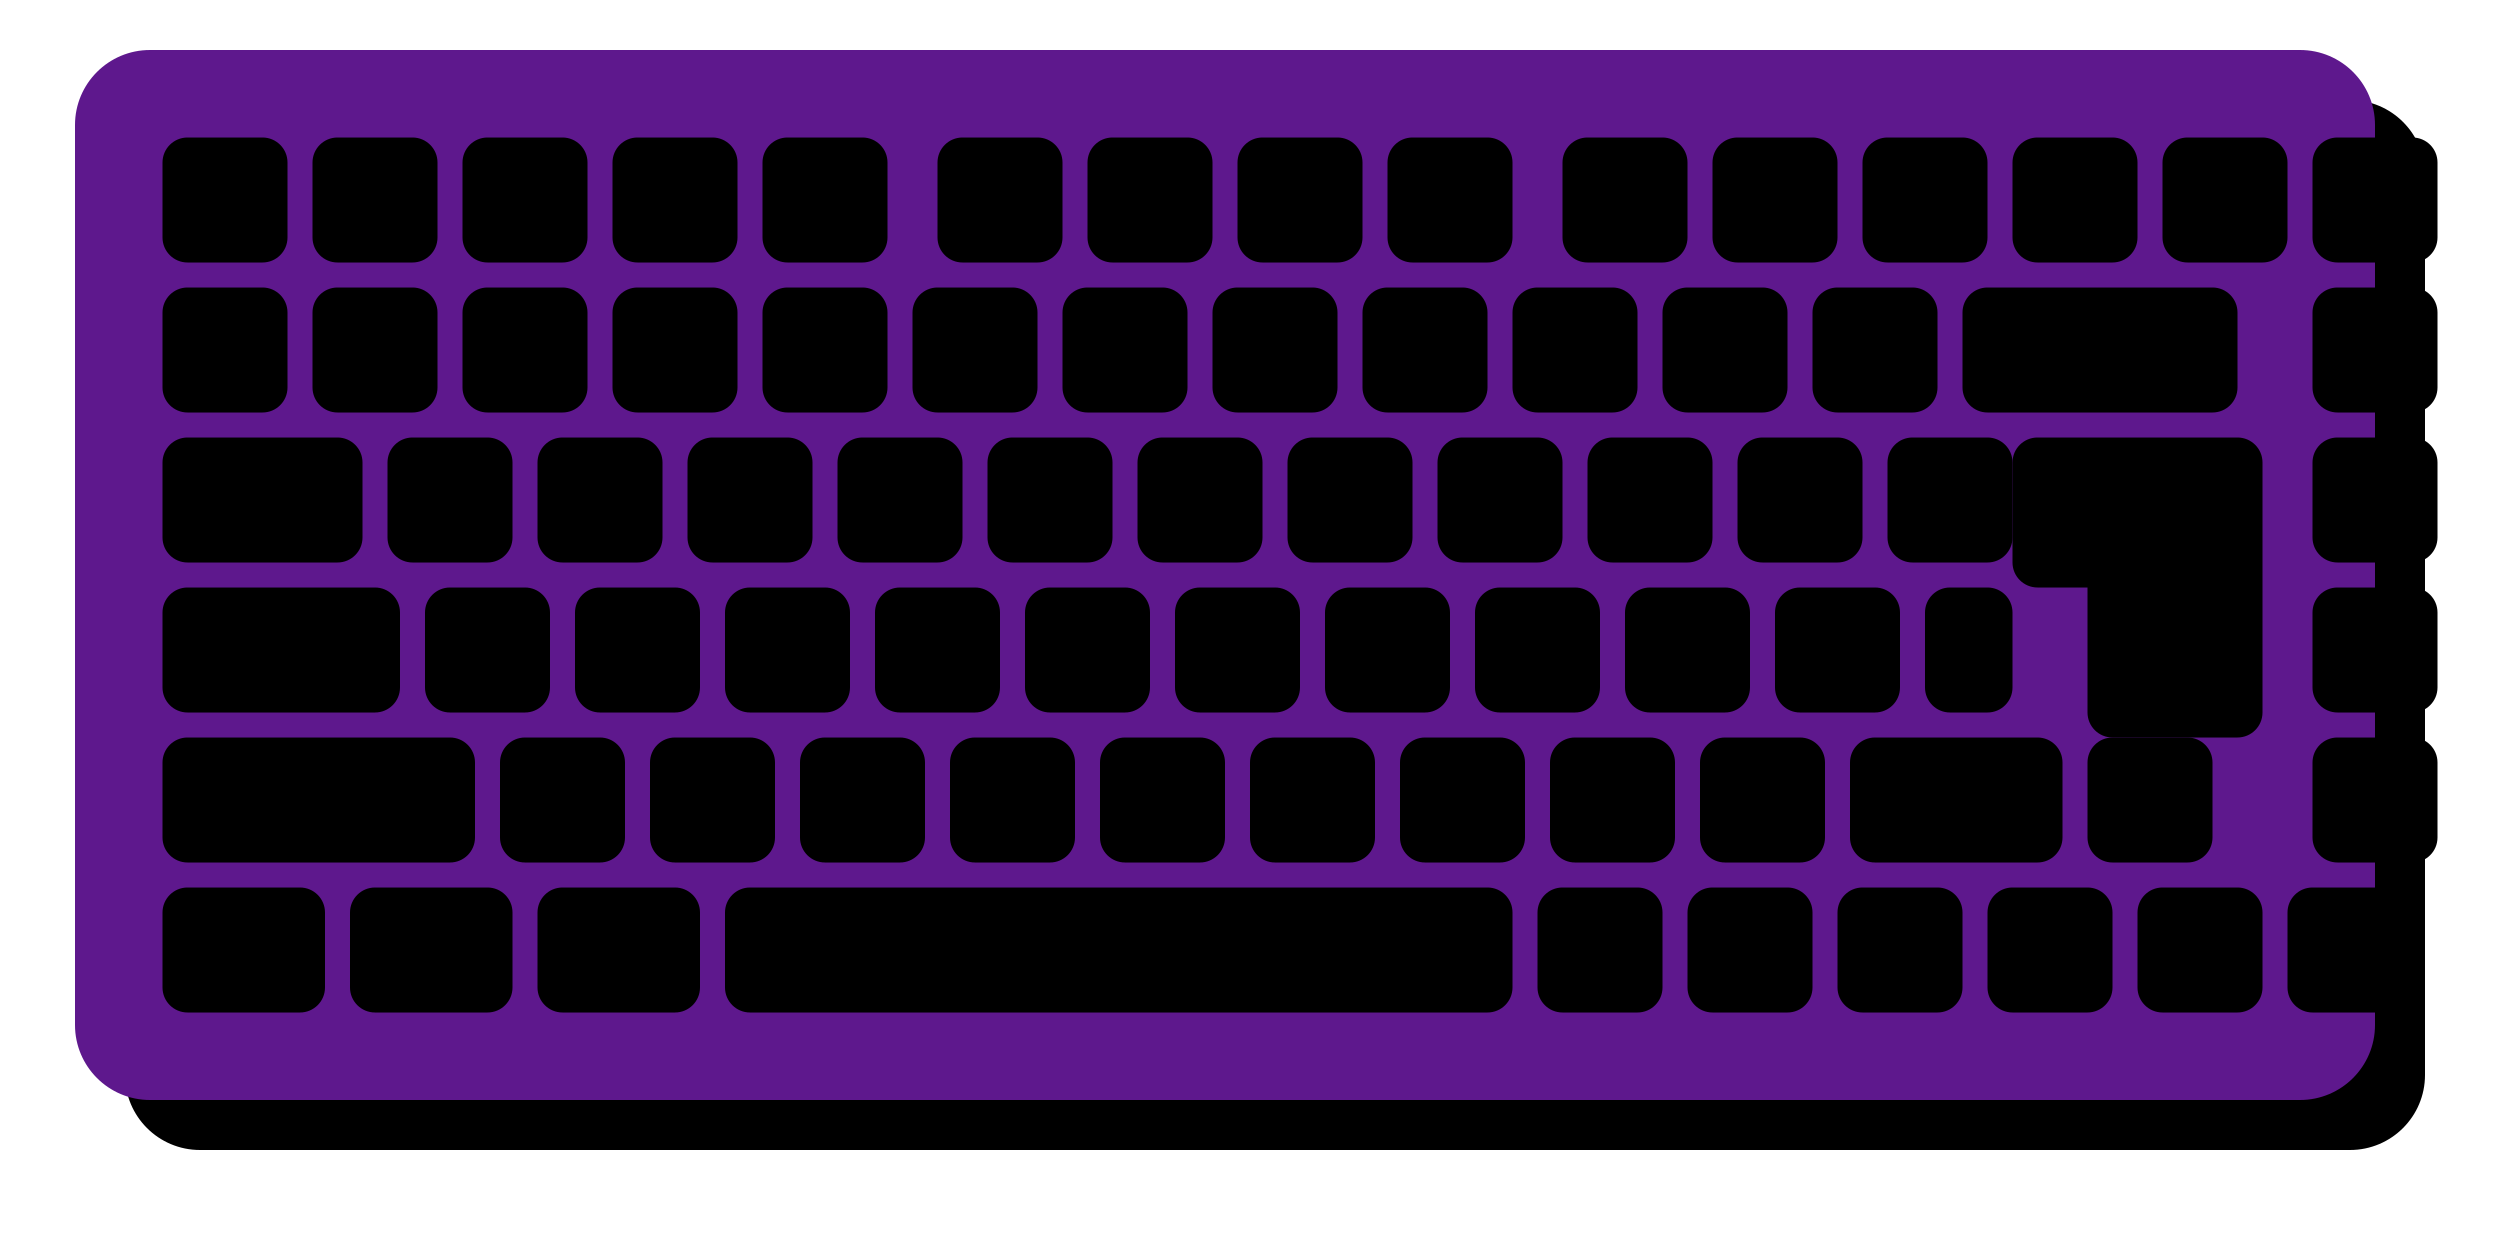
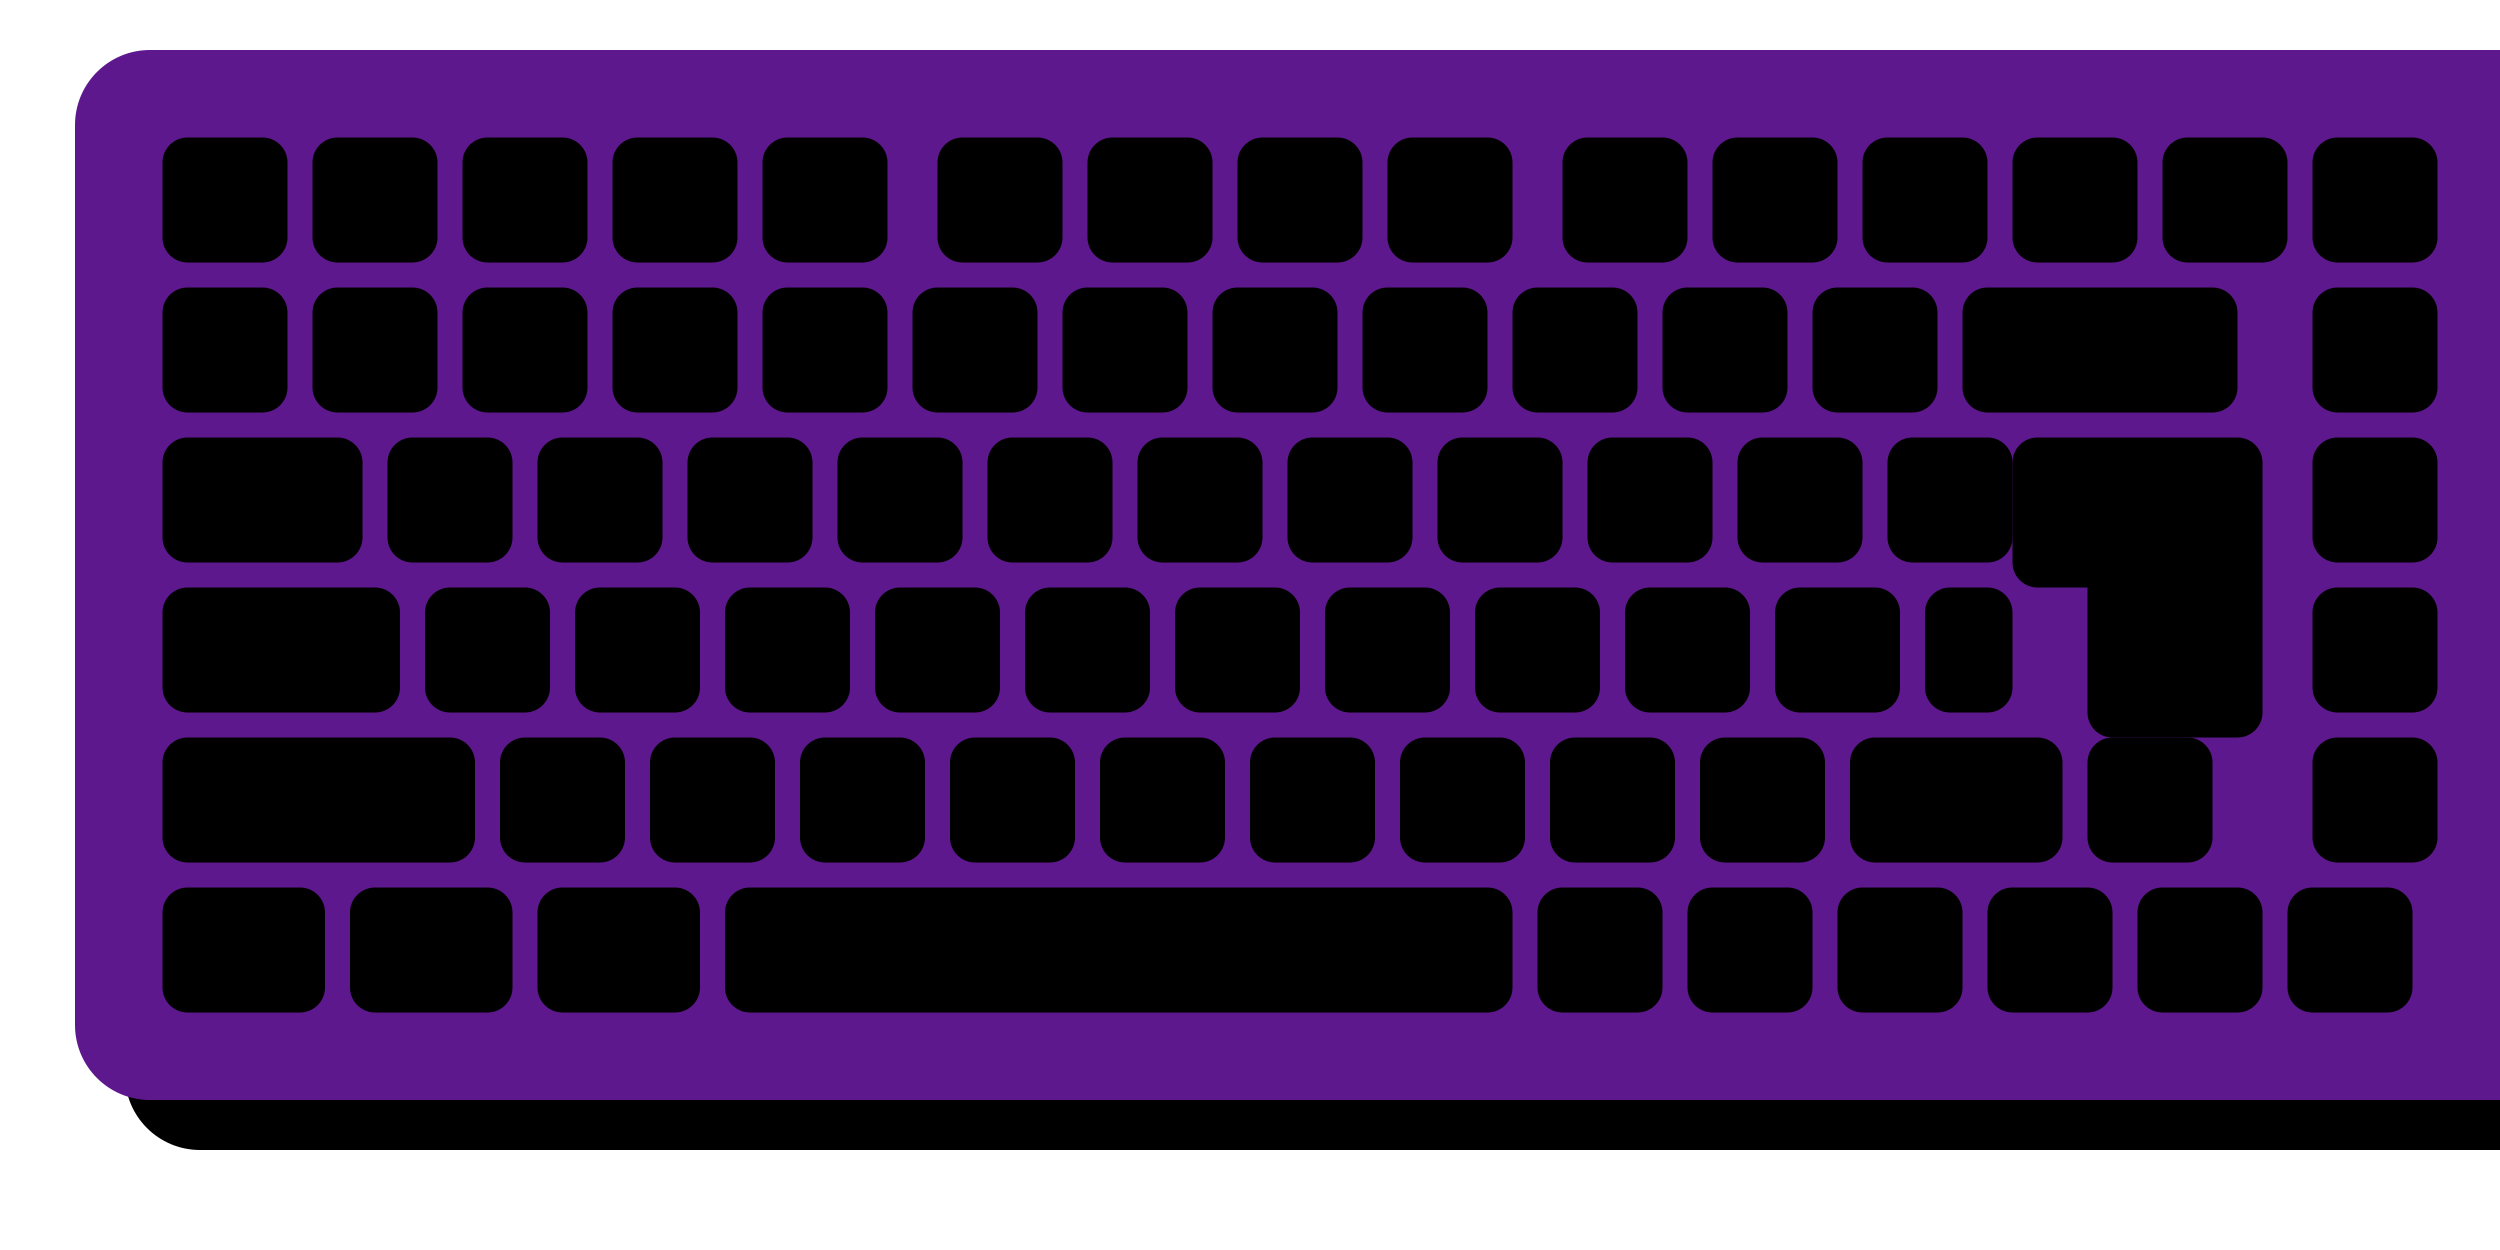
<svg xmlns="http://www.w3.org/2000/svg" width="1000px" height="500px" viewBox="0 0 1000 500">
  <defs>
    <style>
         
            .chassis-color { fill: #5E188D; } /* Color morado sólido de la imagen */
            .shadow-color { fill: #000000; }
            .key-style { fill: #000000; rx: 10px; ry: 10px; } /* Teclas negras redondeadas */
        </style>
  </defs>
-   <rect class="shadow-color" x="50" y="40" width="920" height="420" rx="30" ry="30" />
-   <rect class="chassis-color" x="30" y="20" width="920" height="420" rx="30" ry="30" />
+   <rect class="shadow-color" x="50" y="40" width="1000" height="420" rx="30" ry="30" />
+   <rect class="chassis-color" x="30" y="20" width="1000" height="420" rx="30" ry="30" />
  <g transform="translate(65, 55)">
    <g>
      <rect class="key-style" x="0" y="0" width="50" height="50" />
      <rect class="key-style" x="60" y="0" width="50" height="50" />
      <rect class="key-style" x="120" y="0" width="50" height="50" />
      <rect class="key-style" x="180" y="0" width="50" height="50" />
      <rect class="key-style" x="240" y="0" width="50" height="50" />
      <rect class="key-style" x="310" y="0" width="50" height="50" />
      <rect class="key-style" x="370" y="0" width="50" height="50" />
      <rect class="key-style" x="430" y="0" width="50" height="50" />
      <rect class="key-style" x="490" y="0" width="50" height="50" />
      <rect class="key-style" x="560" y="0" width="50" height="50" />
      <rect class="key-style" x="620" y="0" width="50" height="50" />
      <rect class="key-style" x="680" y="0" width="50" height="50" />
      <rect class="key-style" x="740" y="0" width="50" height="50" />
      <rect class="key-style" x="800" y="0" width="50" height="50" />
      <rect class="key-style" x="860" y="0" width="50" height="50" />
    </g>
    <g transform="translate(0, 60)">
      <rect class="key-style" x="0" y="0" width="50" height="50" />
      <rect class="key-style" x="60" y="0" width="50" height="50" />
      <rect class="key-style" x="120" y="0" width="50" height="50" />
      <rect class="key-style" x="180" y="0" width="50" height="50" />
      <rect class="key-style" x="240" y="0" width="50" height="50" />
      <rect class="key-style" x="300" y="0" width="50" height="50" />
      <rect class="key-style" x="360" y="0" width="50" height="50" />
      <rect class="key-style" x="420" y="0" width="50" height="50" />
      <rect class="key-style" x="480" y="0" width="50" height="50" />
      <rect class="key-style" x="540" y="0" width="50" height="50" />
      <rect class="key-style" x="600" y="0" width="50" height="50" />
      <rect class="key-style" x="660" y="0" width="50" height="50" />
      <rect class="key-style" x="720" y="0" width="110" height="50" />
      <rect class="key-style" x="860" y="0" width="50" height="50" />
    </g>
    <g transform="translate(0, 120)">
      <rect class="key-style" x="0" y="0" width="80" height="50" />
      <rect class="key-style" x="90" y="0" width="50" height="50" />
      <rect class="key-style" x="150" y="0" width="50" height="50" />
      <rect class="key-style" x="210" y="0" width="50" height="50" />
      <rect class="key-style" x="270" y="0" width="50" height="50" />
      <rect class="key-style" x="330" y="0" width="50" height="50" />
      <rect class="key-style" x="390" y="0" width="50" height="50" />
      <rect class="key-style" x="450" y="0" width="50" height="50" />
      <rect class="key-style" x="510" y="0" width="50" height="50" />
      <rect class="key-style" x="570" y="0" width="50" height="50" />
      <rect class="key-style" x="630" y="0" width="50" height="50" />
      <rect class="key-style" x="690" y="0" width="50" height="50" />
      <path class="key-style" d="M750,0 h80 a10,10 0 0 1 10,10 v100 a10,10 0 0 1 -10,10 h-50 a10,10 0 0 1 -10,-10 v-50 h-20 a10,10 0 0 1 -10,-10 v-40 a10,10 0 0 1 10,-10 z" />
      <rect class="key-style" x="860" y="0" width="50" height="50" />
    </g>
    <g transform="translate(0, 180)">
      <rect class="key-style" x="0" y="0" width="95" height="50" />
      <rect class="key-style" x="105" y="0" width="50" height="50" />
      <rect class="key-style" x="165" y="0" width="50" height="50" />
      <rect class="key-style" x="225" y="0" width="50" height="50" />
      <rect class="key-style" x="285" y="0" width="50" height="50" />
      <rect class="key-style" x="345" y="0" width="50" height="50" />
      <rect class="key-style" x="405" y="0" width="50" height="50" />
      <rect class="key-style" x="465" y="0" width="50" height="50" />
      <rect class="key-style" x="525" y="0" width="50" height="50" />
      <rect class="key-style" x="585" y="0" width="50" height="50" />
      <rect class="key-style" x="645" y="0" width="50" height="50" />
      <rect class="key-style" x="705" y="0" width="35" height="50" />
      <rect class="key-style" x="860" y="0" width="50" height="50" />
    </g>
    <g transform="translate(0, 240)">
      <rect class="key-style" x="0" y="0" width="125" height="50" />
      <rect class="key-style" x="135" y="0" width="50" height="50" />
      <rect class="key-style" x="195" y="0" width="50" height="50" />
      <rect class="key-style" x="255" y="0" width="50" height="50" />
      <rect class="key-style" x="315" y="0" width="50" height="50" />
      <rect class="key-style" x="375" y="0" width="50" height="50" />
      <rect class="key-style" x="435" y="0" width="50" height="50" />
      <rect class="key-style" x="495" y="0" width="50" height="50" />
      <rect class="key-style" x="555" y="0" width="50" height="50" />
      <rect class="key-style" x="615" y="0" width="50" height="50" />
      <rect class="key-style" x="675" y="0" width="85" height="50" />
      <rect class="key-style" x="770" y="0" width="50" height="50" />
      <rect class="key-style" x="860" y="0" width="50" height="50" />
    </g>
    <g transform="translate(0, 300)">
      <rect class="key-style" x="0" y="0" width="65" height="50" />
      <rect class="key-style" x="75" y="0" width="65" height="50" />
      <rect class="key-style" x="150" y="0" width="65" height="50" />
      <rect class="key-style" x="225" y="0" width="315" height="50" />
      <rect class="key-style" x="550" y="0" width="50" height="50" />
      <rect class="key-style" x="610" y="0" width="50" height="50" />
      <rect class="key-style" x="670" y="0" width="50" height="50" />
      <rect class="key-style" x="730" y="0" width="50" height="50" />
      <rect class="key-style" x="790" y="0" width="50" height="50" />
      <rect class="key-style" x="850" y="0" width="50" height="50" />
    </g>
  </g>
</svg>
